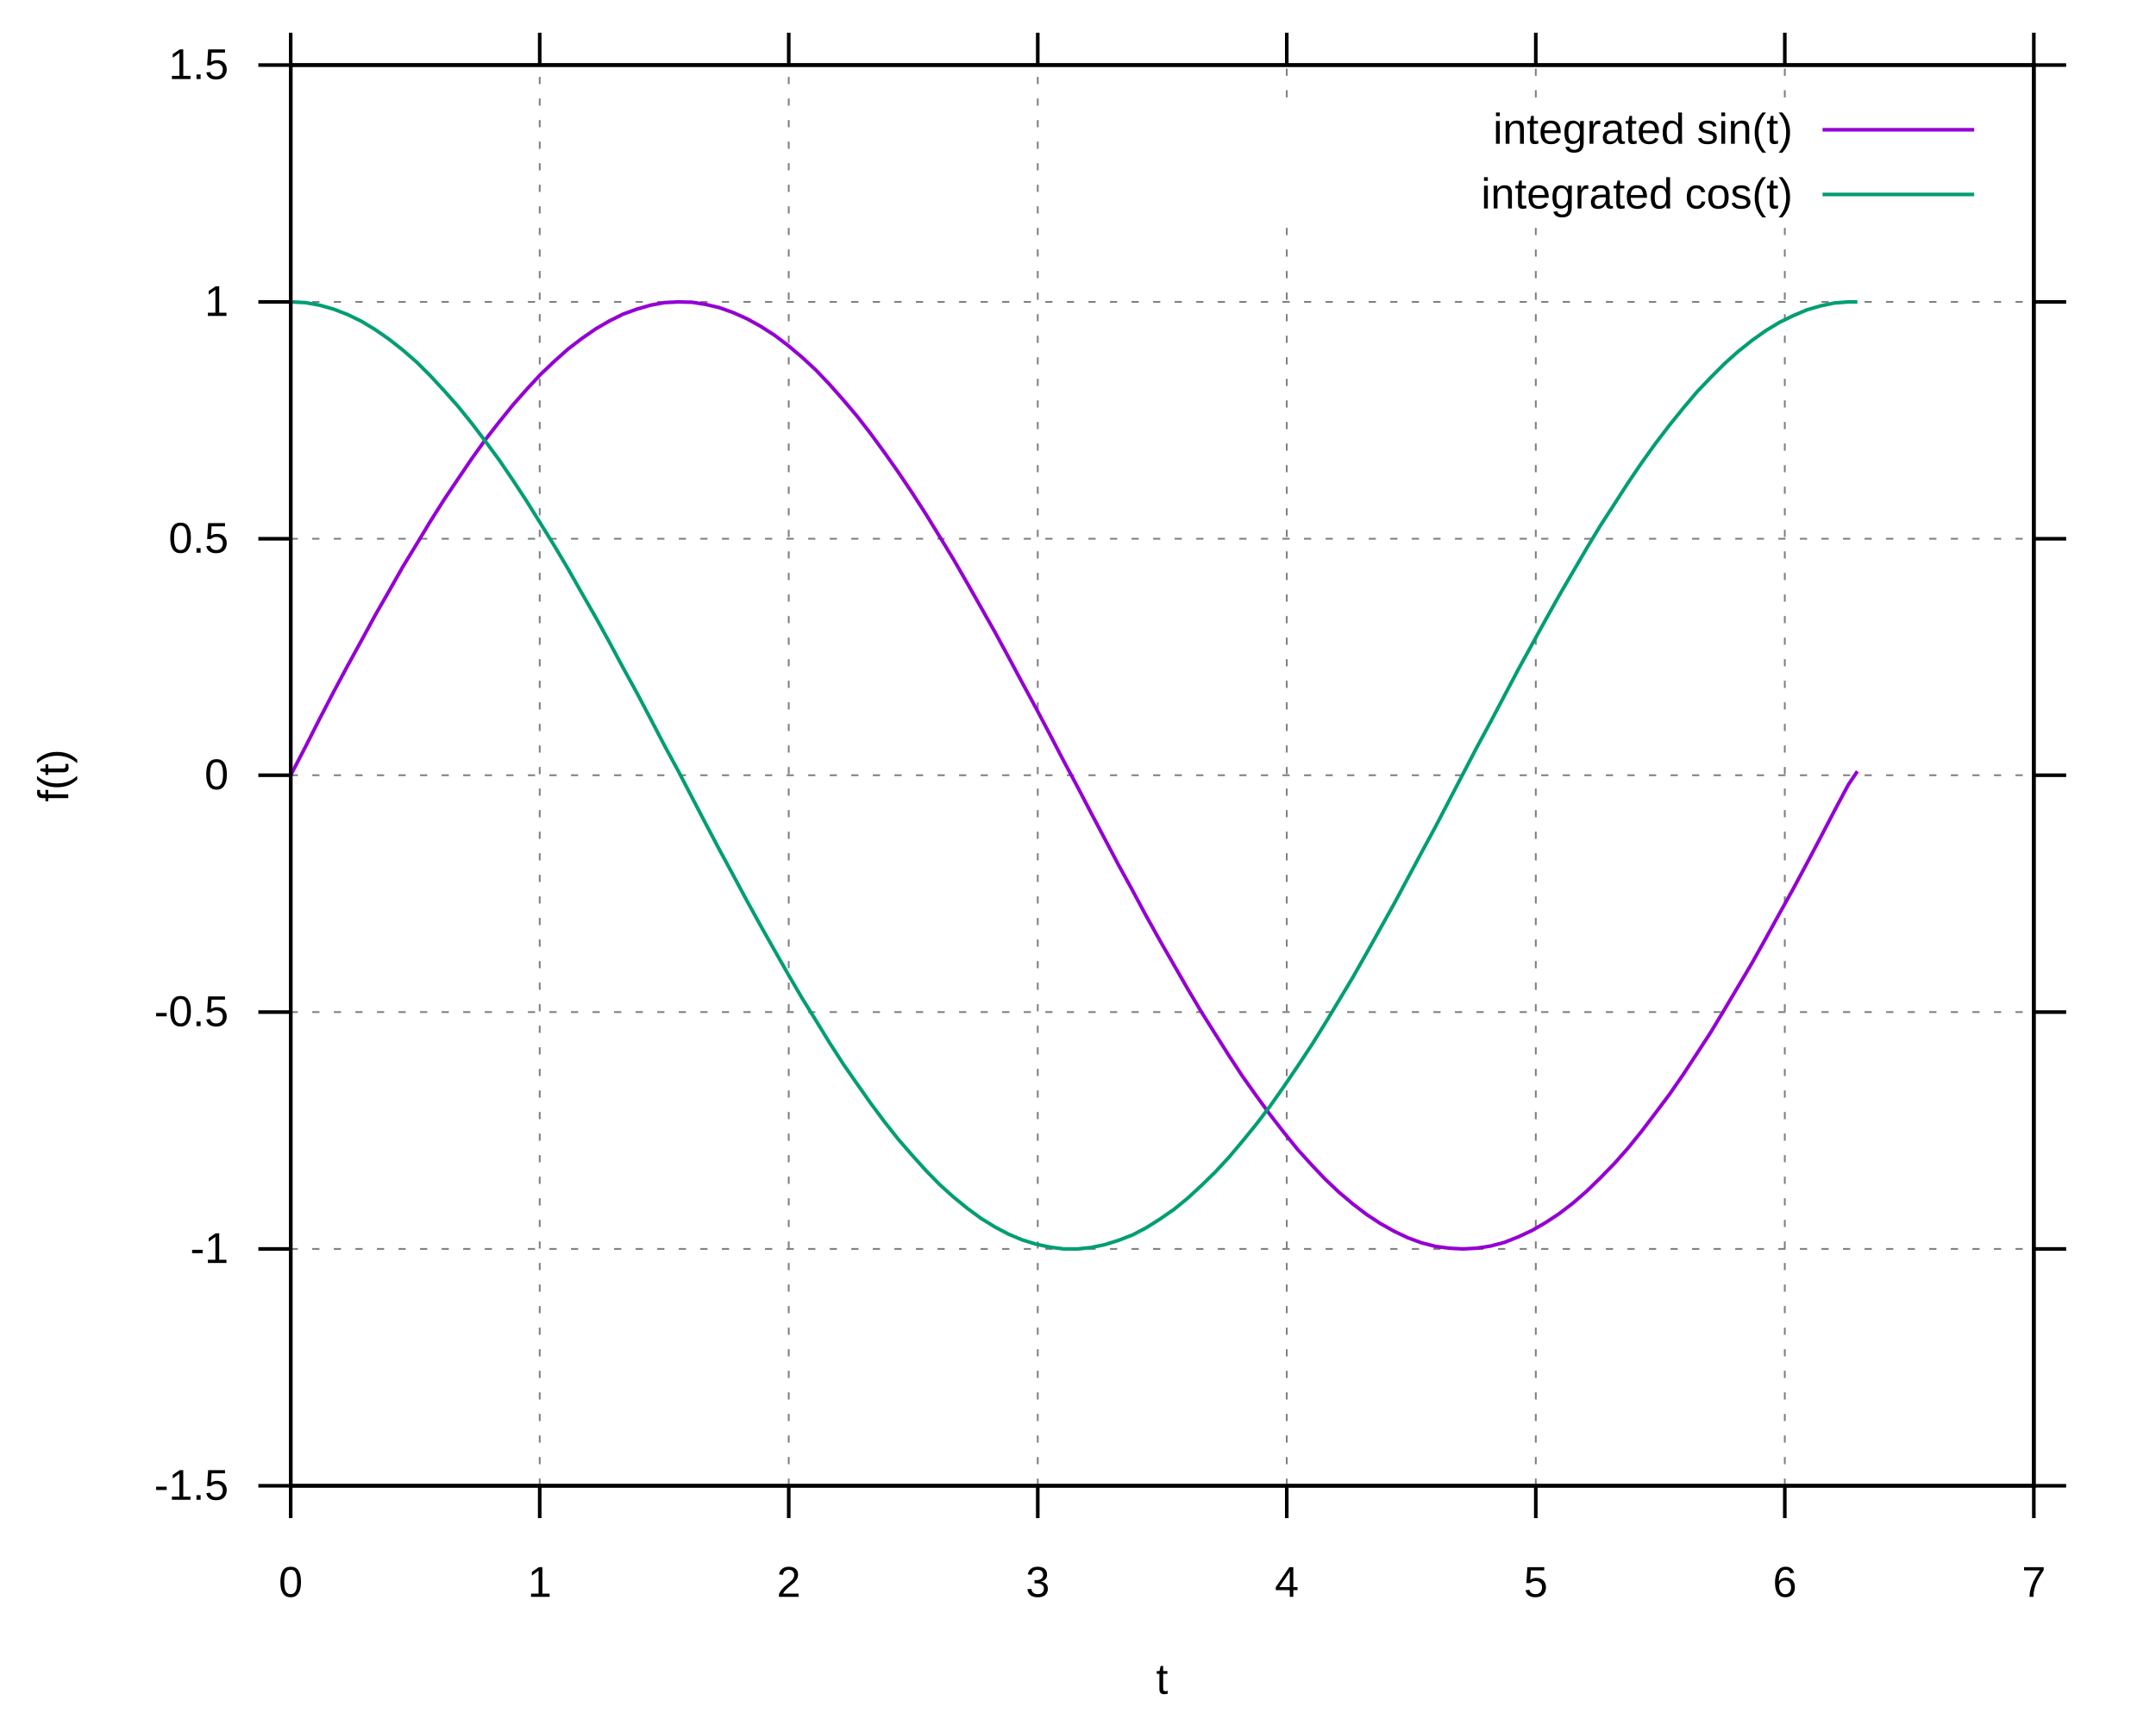
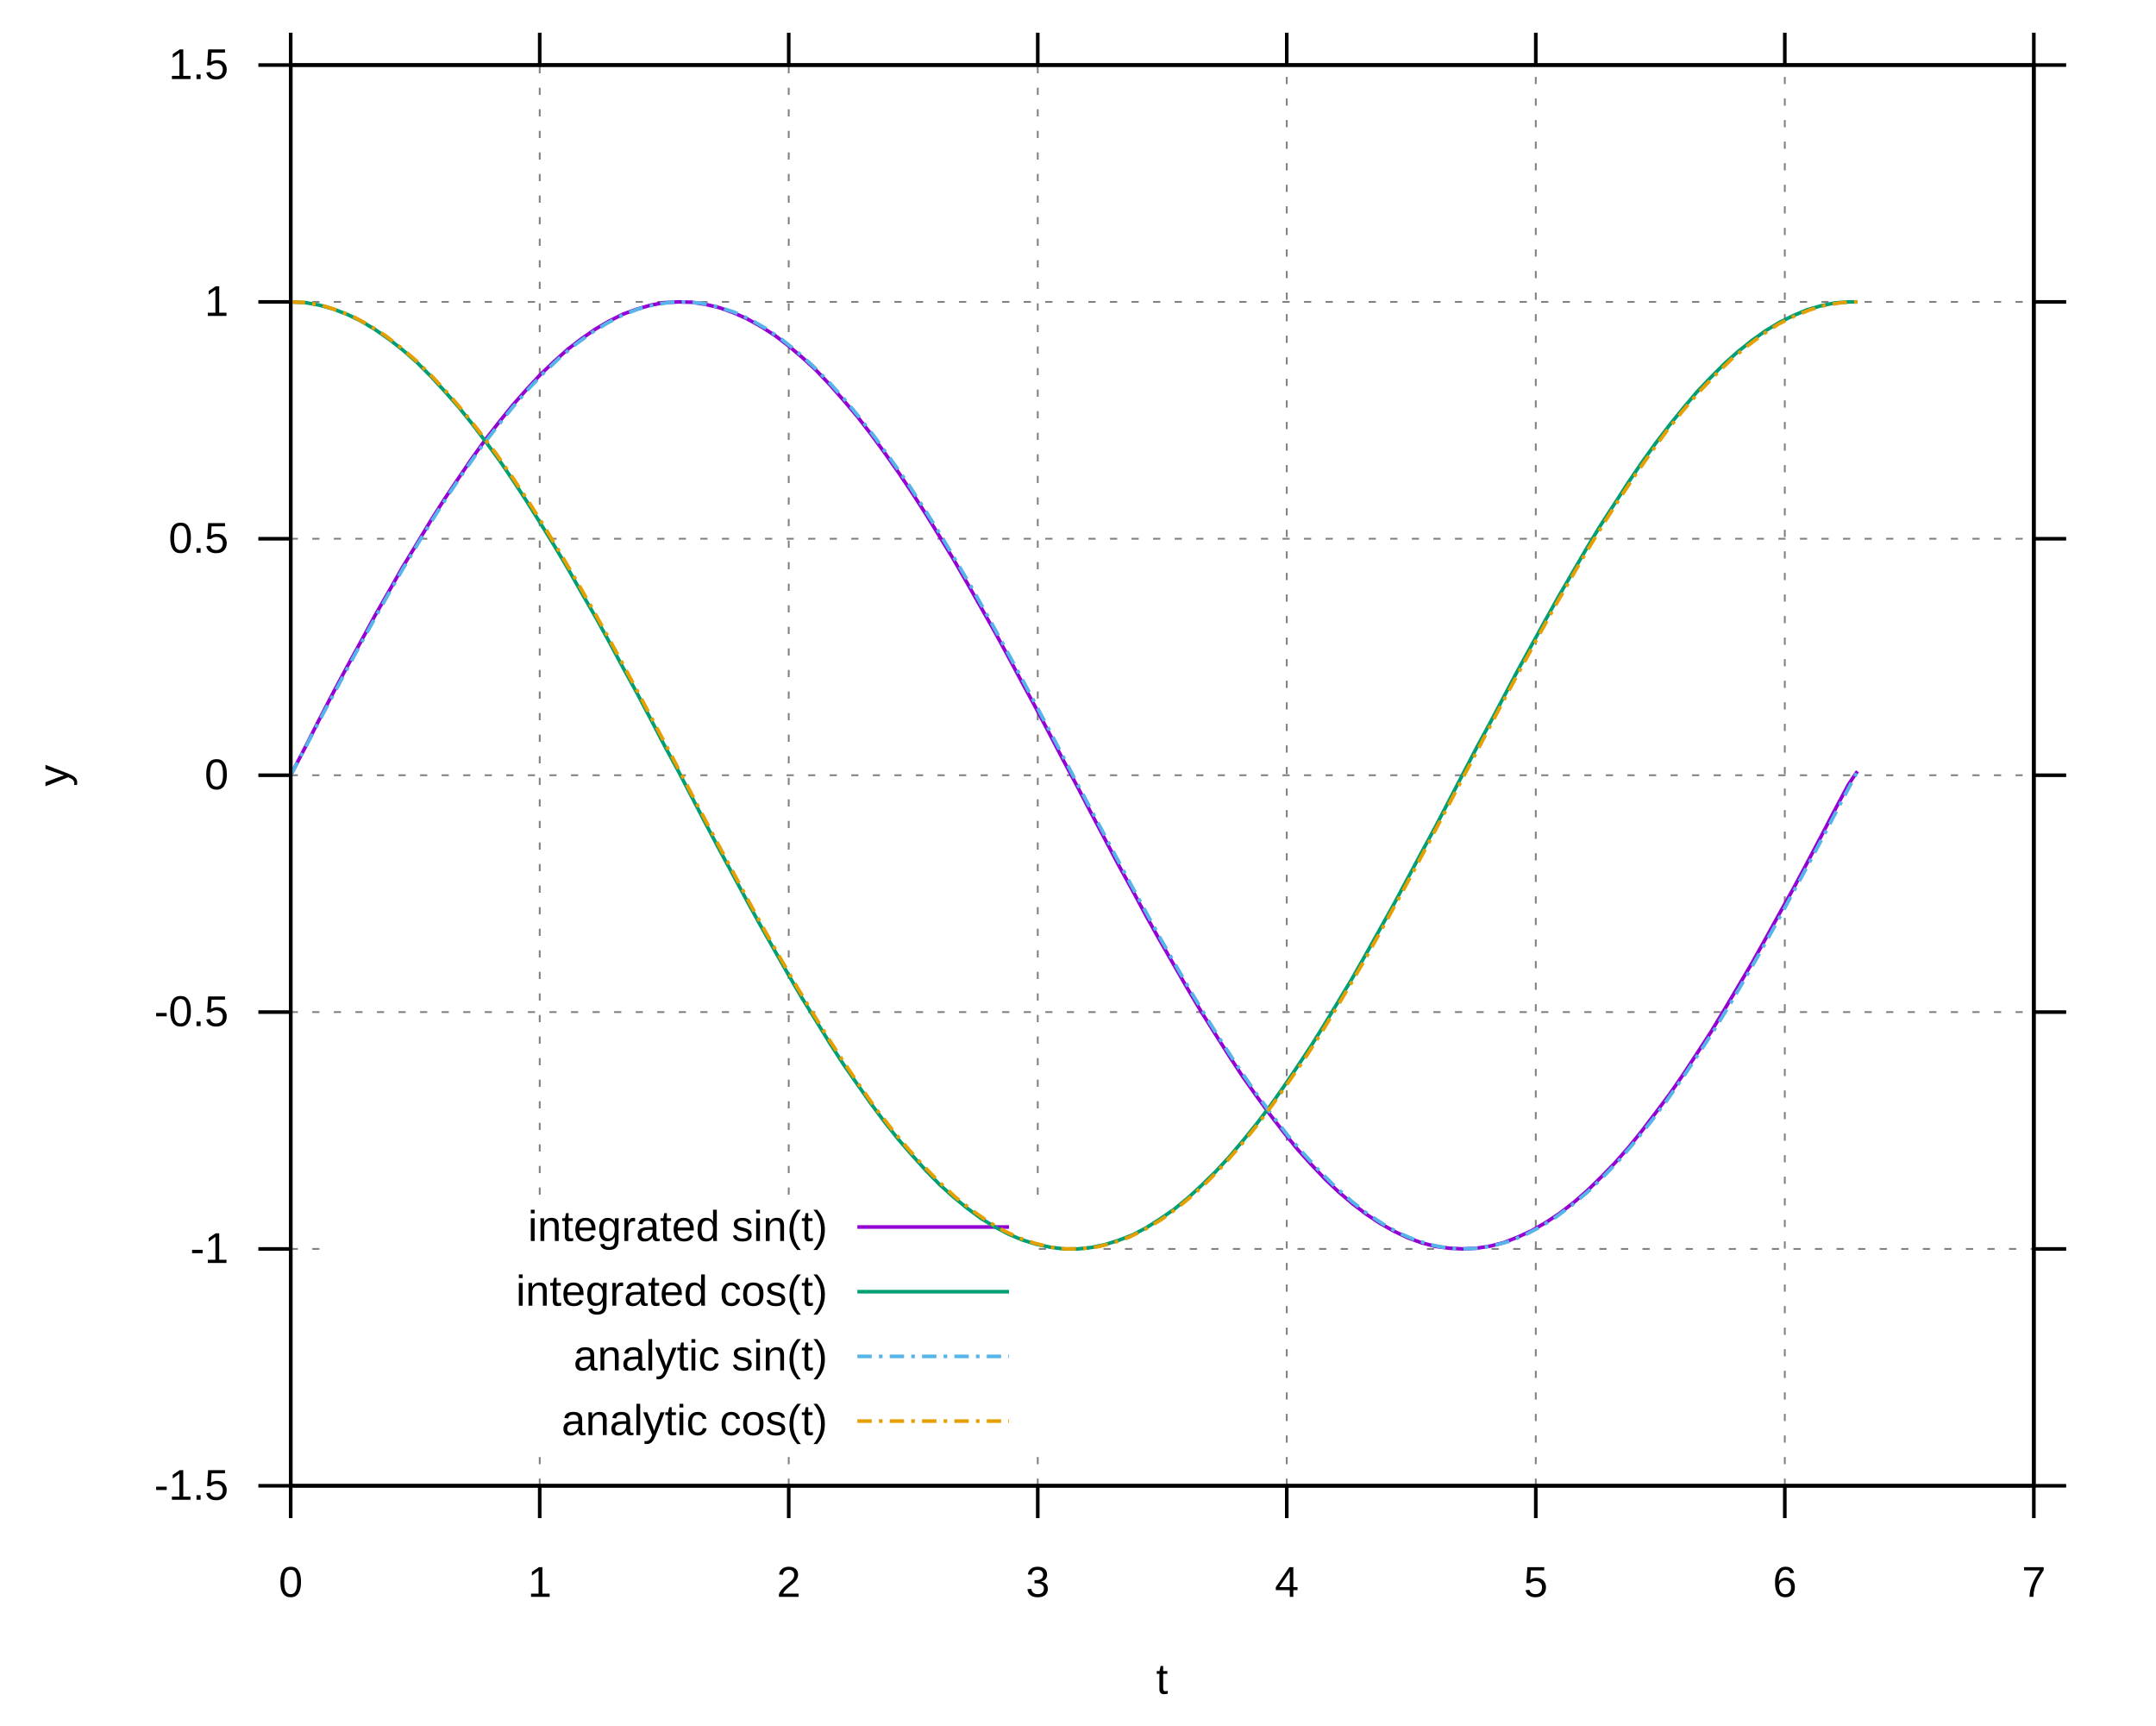
<svg xmlns="http://www.w3.org/2000/svg" xmlns:xlink="http://www.w3.org/1999/xlink" width="600" height="480" viewBox="0 0 600 480">
  <g id="gnuplot_canvas">
    <rect x="0" y="0" width="600" height="480" fill="none" />
    <defs>
      <circle id="gpDot" r="0.5" stroke-width="0.5" stroke="currentColor" />
      <path id="gpPt0" stroke-width="0.222" stroke="currentColor" d="M-1,0 h2 M0,-1 v2" />
      <path id="gpPt1" stroke-width="0.222" stroke="currentColor" d="M-1,-1 L1,1 M1,-1 L-1,1" />
      <path id="gpPt2" stroke-width="0.222" stroke="currentColor" d="M-1,0 L1,0 M0,-1 L0,1 M-1,-1 L1,1 M-1,1 L1,-1" />
      <rect id="gpPt3" stroke-width="0.222" stroke="currentColor" x="-1" y="-1" width="2" height="2" />
      <rect id="gpPt4" stroke-width="0.222" stroke="currentColor" fill="currentColor" x="-1" y="-1" width="2" height="2" />
      <circle id="gpPt5" stroke-width="0.222" stroke="currentColor" cx="0" cy="0" r="1" />
      <use xlink:href="#gpPt5" id="gpPt6" fill="currentColor" stroke="none" />
      <path id="gpPt7" stroke-width="0.222" stroke="currentColor" d="M0,-1.33 L-1.33,0.67 L1.33,0.67 z" />
      <use xlink:href="#gpPt7" id="gpPt8" fill="currentColor" stroke="none" />
      <use xlink:href="#gpPt7" id="gpPt9" stroke="currentColor" transform="rotate(180)" />
      <use xlink:href="#gpPt9" id="gpPt10" fill="currentColor" stroke="none" />
      <use xlink:href="#gpPt3" id="gpPt11" stroke="currentColor" transform="rotate(45)" />
      <use xlink:href="#gpPt11" id="gpPt12" fill="currentColor" stroke="none" />
      <path id="gpPt13" stroke-width="0.222" stroke="currentColor" d="M0,1.330 L1.265,0.411 L0.782,-1.067 L-0.782,-1.076 L-1.265,0.411 z" />
      <use xlink:href="#gpPt13" id="gpPt14" fill="currentColor" stroke="none" />
      <filter id="textbox" filterUnits="objectBoundingBox" x="0" y="0" height="1" width="1">
        <feFlood flood-color="white" flood-opacity="1" result="bgnd" />
        <feComposite in="SourceGraphic" in2="bgnd" operator="atop" />
      </filter>
      <filter id="greybox" filterUnits="objectBoundingBox" x="0" y="0" height="1" width="1">
        <feFlood flood-color="lightgrey" flood-opacity="1" result="grey" />
        <feComposite in="SourceGraphic" in2="grey" operator="atop" />
      </filter>
    </defs>
    <g fill="none" color="white" stroke="currentColor" stroke-width="1.00" stroke-linecap="butt" stroke-linejoin="miter">
</g>
    <g fill="none" color="black" stroke="currentColor" stroke-width="1.00" stroke-linecap="butt" stroke-linejoin="miter">
</g>
    <g fill="none" color="black" stroke="black" stroke-width="0.50" stroke-linecap="butt" stroke-linejoin="miter">
</g>
    <g fill="none" color="gray" stroke="currentColor" stroke-width="0.50" stroke-linecap="butt" stroke-linejoin="miter">
      <path stroke="gray" stroke-dasharray="2,4" class="gridline" d="M80.9,413.4 L566.0,413.4  " />
    </g>
    <g fill="none" color="gray" stroke="gray" stroke-width="1.00" stroke-linecap="butt" stroke-linejoin="miter">
</g>
    <g fill="none" color="black" stroke="currentColor" stroke-width="1.00" stroke-linecap="butt" stroke-linejoin="miter">
      <path stroke="black" d="M80.9,413.4 L71.9,413.4 M566.0,413.4 L575.0,413.4  " />
      <g transform="translate(63.6,417.3)" stroke="none" fill="black" font-family="Arial" font-size="12.00" text-anchor="end">
        <text>
          <tspan font-family="Arial">-1.5</tspan>
        </text>
      </g>
    </g>
    <g fill="none" color="black" stroke="currentColor" stroke-width="1.00" stroke-linecap="butt" stroke-linejoin="miter">
</g>
    <g fill="none" color="black" stroke="black" stroke-width="0.50" stroke-linecap="butt" stroke-linejoin="miter">
</g>
    <g fill="none" color="gray" stroke="currentColor" stroke-width="0.50" stroke-linecap="butt" stroke-linejoin="miter">
-       <path stroke="gray" stroke-dasharray="2,4" class="gridline" d="M80.9,347.5 L566.0,347.5  " />
+       <path stroke="gray" stroke-dasharray="2,4" class="gridline" d="M80.9,347.5 L89.2,347.5 M289.1,347.5 L566.0,347.5  " />
    </g>
    <g fill="none" color="gray" stroke="gray" stroke-width="1.00" stroke-linecap="butt" stroke-linejoin="miter">
</g>
    <g fill="none" color="black" stroke="currentColor" stroke-width="1.00" stroke-linecap="butt" stroke-linejoin="miter">
      <path stroke="black" d="M80.9,347.5 L71.9,347.5 M566.0,347.5 L575.0,347.5  " />
      <g transform="translate(63.6,351.4)" stroke="none" fill="black" font-family="Arial" font-size="12.00" text-anchor="end">
        <text>
          <tspan font-family="Arial">-1</tspan>
        </text>
      </g>
    </g>
    <g fill="none" color="black" stroke="currentColor" stroke-width="1.00" stroke-linecap="butt" stroke-linejoin="miter">
</g>
    <g fill="none" color="black" stroke="black" stroke-width="0.50" stroke-linecap="butt" stroke-linejoin="miter">
</g>
    <g fill="none" color="gray" stroke="currentColor" stroke-width="0.50" stroke-linecap="butt" stroke-linejoin="miter">
      <path stroke="gray" stroke-dasharray="2,4" class="gridline" d="M80.9,281.6 L566.0,281.6  " />
    </g>
    <g fill="none" color="gray" stroke="gray" stroke-width="1.00" stroke-linecap="butt" stroke-linejoin="miter">
</g>
    <g fill="none" color="black" stroke="currentColor" stroke-width="1.00" stroke-linecap="butt" stroke-linejoin="miter">
      <path stroke="black" d="M80.9,281.6 L71.9,281.6 M566.0,281.6 L575.0,281.6  " />
      <g transform="translate(63.6,285.5)" stroke="none" fill="black" font-family="Arial" font-size="12.00" text-anchor="end">
        <text>
          <tspan font-family="Arial">-0.5</tspan>
        </text>
      </g>
    </g>
    <g fill="none" color="black" stroke="currentColor" stroke-width="1.00" stroke-linecap="butt" stroke-linejoin="miter">
</g>
    <g fill="none" color="black" stroke="black" stroke-width="0.50" stroke-linecap="butt" stroke-linejoin="miter">
</g>
    <g fill="none" color="gray" stroke="currentColor" stroke-width="0.50" stroke-linecap="butt" stroke-linejoin="miter">
      <path stroke="gray" stroke-dasharray="2,4" class="gridline" d="M80.9,215.7 L566.0,215.7  " />
    </g>
    <g fill="none" color="gray" stroke="gray" stroke-width="1.00" stroke-linecap="butt" stroke-linejoin="miter">
</g>
    <g fill="none" color="black" stroke="currentColor" stroke-width="1.00" stroke-linecap="butt" stroke-linejoin="miter">
      <path stroke="black" d="M80.9,215.7 L71.9,215.7 M566.0,215.7 L575.0,215.7  " />
      <g transform="translate(63.6,219.6)" stroke="none" fill="black" font-family="Arial" font-size="12.00" text-anchor="end">
        <text>
          <tspan font-family="Arial"> 0</tspan>
        </text>
      </g>
    </g>
    <g fill="none" color="black" stroke="currentColor" stroke-width="1.00" stroke-linecap="butt" stroke-linejoin="miter">
</g>
    <g fill="none" color="black" stroke="black" stroke-width="0.50" stroke-linecap="butt" stroke-linejoin="miter">
</g>
    <g fill="none" color="gray" stroke="currentColor" stroke-width="0.50" stroke-linecap="butt" stroke-linejoin="miter">
      <path stroke="gray" stroke-dasharray="2,4" class="gridline" d="M80.9,149.9 L566.0,149.9  " />
    </g>
    <g fill="none" color="gray" stroke="gray" stroke-width="1.00" stroke-linecap="butt" stroke-linejoin="miter">
</g>
    <g fill="none" color="black" stroke="currentColor" stroke-width="1.00" stroke-linecap="butt" stroke-linejoin="miter">
      <path stroke="black" d="M80.9,149.9 L71.9,149.9 M566.0,149.9 L575.0,149.9  " />
      <g transform="translate(63.6,153.8)" stroke="none" fill="black" font-family="Arial" font-size="12.00" text-anchor="end">
        <text>
          <tspan font-family="Arial"> 0.5</tspan>
        </text>
      </g>
    </g>
    <g fill="none" color="black" stroke="currentColor" stroke-width="1.00" stroke-linecap="butt" stroke-linejoin="miter">
</g>
    <g fill="none" color="black" stroke="black" stroke-width="0.50" stroke-linecap="butt" stroke-linejoin="miter">
</g>
    <g fill="none" color="gray" stroke="currentColor" stroke-width="0.50" stroke-linecap="butt" stroke-linejoin="miter">
      <path stroke="gray" stroke-dasharray="2,4" class="gridline" d="M80.9,84.0 L566.0,84.0  " />
    </g>
    <g fill="none" color="gray" stroke="gray" stroke-width="1.00" stroke-linecap="butt" stroke-linejoin="miter">
</g>
    <g fill="none" color="black" stroke="currentColor" stroke-width="1.00" stroke-linecap="butt" stroke-linejoin="miter">
      <path stroke="black" d="M80.9,84.0 L71.9,84.0 M566.0,84.0 L575.0,84.0  " />
      <g transform="translate(63.6,87.9)" stroke="none" fill="black" font-family="Arial" font-size="12.00" text-anchor="end">
        <text>
          <tspan font-family="Arial"> 1</tspan>
        </text>
      </g>
    </g>
    <g fill="none" color="black" stroke="currentColor" stroke-width="1.00" stroke-linecap="butt" stroke-linejoin="miter">
</g>
    <g fill="none" color="black" stroke="black" stroke-width="0.50" stroke-linecap="butt" stroke-linejoin="miter">
</g>
    <g fill="none" color="gray" stroke="currentColor" stroke-width="0.50" stroke-linecap="butt" stroke-linejoin="miter">
      <path stroke="gray" stroke-dasharray="2,4" class="gridline" d="M80.9,18.1 L566.0,18.1  " />
    </g>
    <g fill="none" color="gray" stroke="gray" stroke-width="1.00" stroke-linecap="butt" stroke-linejoin="miter">
</g>
    <g fill="none" color="black" stroke="currentColor" stroke-width="1.00" stroke-linecap="butt" stroke-linejoin="miter">
      <path stroke="black" d="M80.9,18.1 L71.9,18.1 M566.0,18.1 L575.0,18.1  " />
      <g transform="translate(63.6,22.0)" stroke="none" fill="black" font-family="Arial" font-size="12.00" text-anchor="end">
        <text>
          <tspan font-family="Arial"> 1.5</tspan>
        </text>
      </g>
    </g>
    <g fill="none" color="black" stroke="currentColor" stroke-width="1.00" stroke-linecap="butt" stroke-linejoin="miter">
</g>
    <g fill="none" color="black" stroke="black" stroke-width="0.50" stroke-linecap="butt" stroke-linejoin="miter">
</g>
    <g fill="none" color="gray" stroke="currentColor" stroke-width="0.50" stroke-linecap="butt" stroke-linejoin="miter">
      <path stroke="gray" stroke-dasharray="2,4" class="gridline" d="M80.9,413.4 L80.9,18.1  " />
    </g>
    <g fill="none" color="gray" stroke="gray" stroke-width="1.00" stroke-linecap="butt" stroke-linejoin="miter">
</g>
    <g fill="none" color="black" stroke="currentColor" stroke-width="1.00" stroke-linecap="butt" stroke-linejoin="miter">
      <path stroke="black" d="M80.9,413.4 L80.9,422.4 M80.9,18.1 L80.9,9.1  " />
      <g transform="translate(80.9,444.3)" stroke="none" fill="black" font-family="Arial" font-size="12.00" text-anchor="middle">
        <text>
          <tspan font-family="Arial"> 0</tspan>
        </text>
      </g>
    </g>
    <g fill="none" color="black" stroke="currentColor" stroke-width="1.00" stroke-linecap="butt" stroke-linejoin="miter">
</g>
    <g fill="none" color="black" stroke="black" stroke-width="0.50" stroke-linecap="butt" stroke-linejoin="miter">
</g>
    <g fill="none" color="gray" stroke="currentColor" stroke-width="0.50" stroke-linecap="butt" stroke-linejoin="miter">
-       <path stroke="gray" stroke-dasharray="2,4" class="gridline" d="M150.2,413.4 L150.2,18.1  " />
+       <path stroke="gray" stroke-dasharray="2,4" class="gridline" d="M150.2,413.4 L150.2,404.4 M150.2,332.4 L150.2,18.1  " />
    </g>
    <g fill="none" color="gray" stroke="gray" stroke-width="1.00" stroke-linecap="butt" stroke-linejoin="miter">
</g>
    <g fill="none" color="black" stroke="currentColor" stroke-width="1.00" stroke-linecap="butt" stroke-linejoin="miter">
      <path stroke="black" d="M150.2,413.4 L150.2,422.4 M150.2,18.1 L150.2,9.1  " />
      <g transform="translate(150.2,444.3)" stroke="none" fill="black" font-family="Arial" font-size="12.00" text-anchor="middle">
        <text>
          <tspan font-family="Arial"> 1</tspan>
        </text>
      </g>
    </g>
    <g fill="none" color="black" stroke="currentColor" stroke-width="1.00" stroke-linecap="butt" stroke-linejoin="miter">
</g>
    <g fill="none" color="black" stroke="black" stroke-width="0.50" stroke-linecap="butt" stroke-linejoin="miter">
</g>
    <g fill="none" color="gray" stroke="currentColor" stroke-width="0.50" stroke-linecap="butt" stroke-linejoin="miter">
-       <path stroke="gray" stroke-dasharray="2,4" class="gridline" d="M219.5,413.4 L219.5,18.1  " />
+       <path stroke="gray" stroke-dasharray="2,4" class="gridline" d="M219.5,413.4 L219.5,404.4 M219.5,332.4 L219.5,18.1  " />
    </g>
    <g fill="none" color="gray" stroke="gray" stroke-width="1.00" stroke-linecap="butt" stroke-linejoin="miter">
</g>
    <g fill="none" color="black" stroke="currentColor" stroke-width="1.00" stroke-linecap="butt" stroke-linejoin="miter">
      <path stroke="black" d="M219.5,413.4 L219.5,422.4 M219.5,18.1 L219.5,9.1  " />
      <g transform="translate(219.5,444.3)" stroke="none" fill="black" font-family="Arial" font-size="12.00" text-anchor="middle">
        <text>
          <tspan font-family="Arial"> 2</tspan>
        </text>
      </g>
    </g>
    <g fill="none" color="black" stroke="currentColor" stroke-width="1.00" stroke-linecap="butt" stroke-linejoin="miter">
</g>
    <g fill="none" color="black" stroke="black" stroke-width="0.50" stroke-linecap="butt" stroke-linejoin="miter">
</g>
    <g fill="none" color="gray" stroke="currentColor" stroke-width="0.50" stroke-linecap="butt" stroke-linejoin="miter">
-       <path stroke="gray" stroke-dasharray="2,4" class="gridline" d="M288.8,413.4 L288.8,18.1  " />
+       <path stroke="gray" stroke-dasharray="2,4" class="gridline" d="M288.8,413.4 L288.8,404.4 M288.8,332.4 L288.8,18.1  " />
    </g>
    <g fill="none" color="gray" stroke="gray" stroke-width="1.00" stroke-linecap="butt" stroke-linejoin="miter">
</g>
    <g fill="none" color="black" stroke="currentColor" stroke-width="1.00" stroke-linecap="butt" stroke-linejoin="miter">
      <path stroke="black" d="M288.8,413.4 L288.8,422.4 M288.8,18.1 L288.8,9.1  " />
      <g transform="translate(288.8,444.3)" stroke="none" fill="black" font-family="Arial" font-size="12.00" text-anchor="middle">
        <text>
          <tspan font-family="Arial"> 3</tspan>
        </text>
      </g>
    </g>
    <g fill="none" color="black" stroke="currentColor" stroke-width="1.00" stroke-linecap="butt" stroke-linejoin="miter">
</g>
    <g fill="none" color="black" stroke="black" stroke-width="0.50" stroke-linecap="butt" stroke-linejoin="miter">
</g>
    <g fill="none" color="gray" stroke="currentColor" stroke-width="0.50" stroke-linecap="butt" stroke-linejoin="miter">
-       <path stroke="gray" stroke-dasharray="2,4" class="gridline" d="M358.1,413.4 L358.1,63.1 M358.1,27.1 L358.1,18.1  " />
+       <path stroke="gray" stroke-dasharray="2,4" class="gridline" d="M358.1,413.4 L358.1,18.1  " />
    </g>
    <g fill="none" color="gray" stroke="gray" stroke-width="1.00" stroke-linecap="butt" stroke-linejoin="miter">
</g>
    <g fill="none" color="black" stroke="currentColor" stroke-width="1.00" stroke-linecap="butt" stroke-linejoin="miter">
      <path stroke="black" d="M358.1,413.4 L358.1,422.4 M358.1,18.1 L358.1,9.1  " />
      <g transform="translate(358.1,444.3)" stroke="none" fill="black" font-family="Arial" font-size="12.00" text-anchor="middle">
        <text>
          <tspan font-family="Arial"> 4</tspan>
        </text>
      </g>
    </g>
    <g fill="none" color="black" stroke="currentColor" stroke-width="1.00" stroke-linecap="butt" stroke-linejoin="miter">
</g>
    <g fill="none" color="black" stroke="black" stroke-width="0.50" stroke-linecap="butt" stroke-linejoin="miter">
</g>
    <g fill="none" color="gray" stroke="currentColor" stroke-width="0.50" stroke-linecap="butt" stroke-linejoin="miter">
-       <path stroke="gray" stroke-dasharray="2,4" class="gridline" d="M427.4,413.4 L427.4,63.1 M427.4,27.1 L427.4,18.1  " />
+       <path stroke="gray" stroke-dasharray="2,4" class="gridline" d="M427.4,413.4 L427.4,18.1  " />
    </g>
    <g fill="none" color="gray" stroke="gray" stroke-width="1.00" stroke-linecap="butt" stroke-linejoin="miter">
</g>
    <g fill="none" color="black" stroke="currentColor" stroke-width="1.00" stroke-linecap="butt" stroke-linejoin="miter">
      <path stroke="black" d="M427.4,413.4 L427.4,422.4 M427.4,18.1 L427.4,9.1  " />
      <g transform="translate(427.4,444.3)" stroke="none" fill="black" font-family="Arial" font-size="12.00" text-anchor="middle">
        <text>
          <tspan font-family="Arial"> 5</tspan>
        </text>
      </g>
    </g>
    <g fill="none" color="black" stroke="currentColor" stroke-width="1.00" stroke-linecap="butt" stroke-linejoin="miter">
</g>
    <g fill="none" color="black" stroke="black" stroke-width="0.50" stroke-linecap="butt" stroke-linejoin="miter">
</g>
    <g fill="none" color="gray" stroke="currentColor" stroke-width="0.50" stroke-linecap="butt" stroke-linejoin="miter">
-       <path stroke="gray" stroke-dasharray="2,4" class="gridline" d="M496.7,413.4 L496.7,63.1 M496.7,27.1 L496.7,18.1  " />
+       <path stroke="gray" stroke-dasharray="2,4" class="gridline" d="M496.7,413.4 L496.7,18.1  " />
    </g>
    <g fill="none" color="gray" stroke="gray" stroke-width="1.00" stroke-linecap="butt" stroke-linejoin="miter">
</g>
    <g fill="none" color="black" stroke="currentColor" stroke-width="1.00" stroke-linecap="butt" stroke-linejoin="miter">
      <path stroke="black" d="M496.7,413.4 L496.7,422.4 M496.7,18.1 L496.7,9.1  " />
      <g transform="translate(496.7,444.3)" stroke="none" fill="black" font-family="Arial" font-size="12.00" text-anchor="middle">
        <text>
          <tspan font-family="Arial"> 6</tspan>
        </text>
      </g>
    </g>
    <g fill="none" color="black" stroke="currentColor" stroke-width="1.00" stroke-linecap="butt" stroke-linejoin="miter">
</g>
    <g fill="none" color="black" stroke="black" stroke-width="0.50" stroke-linecap="butt" stroke-linejoin="miter">
</g>
    <g fill="none" color="gray" stroke="currentColor" stroke-width="0.50" stroke-linecap="butt" stroke-linejoin="miter">
      <path stroke="gray" stroke-dasharray="2,4" class="gridline" d="M566.0,413.4 L566.0,18.1  " />
    </g>
    <g fill="none" color="gray" stroke="gray" stroke-width="1.00" stroke-linecap="butt" stroke-linejoin="miter">
</g>
    <g fill="none" color="black" stroke="currentColor" stroke-width="1.00" stroke-linecap="butt" stroke-linejoin="miter">
      <path stroke="black" d="M566.0,413.4 L566.0,422.4 M566.0,18.1 L566.0,9.1  " />
      <g transform="translate(566.0,444.3)" stroke="none" fill="black" font-family="Arial" font-size="12.00" text-anchor="middle">
        <text>
          <tspan font-family="Arial"> 7</tspan>
        </text>
      </g>
    </g>
    <g fill="none" color="black" stroke="currentColor" stroke-width="1.00" stroke-linecap="butt" stroke-linejoin="miter">
</g>
    <g fill="none" color="black" stroke="currentColor" stroke-width="1.00" stroke-linecap="butt" stroke-linejoin="miter">
      <path stroke="black" d="M80.9,18.1 L80.9,413.4 L566.0,413.4 L566.0,18.1 L80.9,18.1 Z  " />
    </g>
    <g fill="none" color="black" stroke="currentColor" stroke-width="1.00" stroke-linecap="butt" stroke-linejoin="miter">
      <g transform="translate(19.0,215.8) rotate(270)" stroke="none" fill="black" font-family="Arial" font-size="12.00" text-anchor="middle">
        <text>
-           <tspan font-family="Arial">f(t)</tspan>
+           <tspan font-family="Arial">y</tspan>
        </text>
      </g>
    </g>
    <g fill="none" color="black" stroke="currentColor" stroke-width="1.00" stroke-linecap="butt" stroke-linejoin="miter">
      <g transform="translate(323.4,471.3)" stroke="none" fill="black" font-family="Arial" font-size="12.00" text-anchor="middle">
        <text>
          <tspan font-family="Arial">t</tspan>
        </text>
      </g>
    </g>
    <g fill="none" color="black" stroke="currentColor" stroke-width="1.00" stroke-linecap="butt" stroke-linejoin="miter">
</g>
    <g id="gnuplot_plot_1">
      <g fill="none" color="black" stroke="currentColor" stroke-width="1.00" stroke-linecap="butt" stroke-linejoin="miter">
-         <g transform="translate(498.9,40.0)" stroke="none" fill="black" font-family="Arial" font-size="12.00" text-anchor="end">
+         <g transform="translate(230.3,345.3)" stroke="none" fill="black" font-family="Arial" font-size="12.00" text-anchor="end">
          <text>
            <tspan font-family="Arial">integrated sin(t)</tspan>
          </text>
        </g>
      </g>
      <g fill="none" color="black" stroke="currentColor" stroke-width="1.00" stroke-linecap="butt" stroke-linejoin="miter">
-         <path stroke="rgb(148,   0, 211)" d="M507.2,36.1 L549.4,36.1 M80.9,215.7 L85.0,207.8 L88.9,200.1 L92.8,192.6 L96.7,185.3 L100.6,178.2   L104.4,171.2 L108.3,164.4 L112.1,157.7 L116.0,151.3 L119.8,145.0 L123.6,139.0 L127.5,133.2 L131.3,127.6   L135.1,122.3 L139.0,117.3 L142.8,112.6 L146.6,108.3 L150.4,104.2 L154.3,100.5 L158.1,97.1 L161.9,94.2   L165.8,91.5 L169.6,89.3 L173.4,87.4 L177.3,86.0 L181.1,84.9 L184.9,84.2 L188.8,84.0 L192.6,84.1   L196.4,84.7 L200.2,85.6 L204.1,87.0 L207.9,88.7 L211.7,90.8 L215.6,93.3 L219.4,96.2 L223.2,99.4   L227.1,103.0 L230.9,107.0 L234.7,111.3 L238.6,115.9 L242.4,120.8 L246.2,126.0 L250.0,131.4 L253.9,137.2   L257.7,143.1 L261.5,149.3 L265.4,155.7 L269.2,162.3 L273.0,169.0 L276.9,175.9 L280.7,182.9 L284.5,190.0   L288.4,197.2 L292.2,204.4 L296.0,211.7 L299.9,219.0 L303.7,226.3 L307.5,233.5 L311.3,240.7 L315.2,247.8   L319.0,254.9 L322.8,261.7 L326.7,268.5 L330.5,275.1 L334.3,281.5 L338.2,287.7 L342.0,293.7 L345.8,299.5   L349.7,305.0 L353.5,310.2 L357.3,315.1 L361.1,319.8 L365.0,324.1 L368.8,328.1 L372.6,331.7 L376.5,335.0   L380.3,337.9 L384.1,340.4 L388.0,342.6 L391.8,344.4 L395.6,345.8 L399.5,346.8 L403.3,347.3 L407.1,347.5   L410.9,347.3 L414.8,346.7 L418.6,345.7 L422.4,344.2 L426.3,342.4 L430.1,340.2 L433.9,337.7 L437.8,334.7   L441.6,331.4 L445.4,327.7 L449.3,323.7 L453.1,319.4 L456.9,314.7 L460.7,309.7 L464.6,304.5 L468.4,299.0   L472.2,293.2 L476.1,287.2 L479.9,280.9 L483.7,274.5 L487.6,267.9 L491.4,261.1 L495.2,254.2 L499.1,247.2   L502.9,240.1 L506.7,232.9 L510.5,225.6 L514.4,218.3 L516.9,214.6  " />
+         <path stroke="rgb(148,   0, 211)" d="M238.6,341.4 L280.8,341.4 M80.9,215.7 L85.0,207.8 L88.9,200.1 L92.8,192.6 L96.7,185.3 L100.6,178.2   L104.4,171.2 L108.3,164.4 L112.1,157.7 L116.0,151.3 L119.8,145.0 L123.6,139.0 L127.5,133.2 L131.3,127.6   L135.1,122.3 L139.0,117.3 L142.8,112.6 L146.6,108.3 L150.4,104.2 L154.3,100.5 L158.1,97.1 L161.9,94.2   L165.8,91.5 L169.6,89.3 L173.4,87.4 L177.3,86.0 L181.1,84.9 L184.9,84.2 L188.8,84.0 L192.6,84.1   L196.4,84.7 L200.2,85.6 L204.1,87.0 L207.9,88.7 L211.7,90.8 L215.6,93.3 L219.4,96.2 L223.2,99.4   L227.1,103.0 L230.9,107.0 L234.7,111.3 L238.6,115.9 L242.4,120.8 L246.2,126.0 L250.0,131.4 L253.9,137.2   L257.7,143.1 L261.5,149.3 L265.4,155.7 L269.2,162.3 L273.0,169.0 L276.9,175.9 L280.7,182.9 L284.5,190.0   L288.4,197.2 L292.2,204.4 L296.0,211.7 L299.9,219.0 L303.7,226.3 L307.5,233.5 L311.3,240.7 L315.2,247.8   L319.0,254.9 L322.8,261.7 L326.7,268.5 L330.5,275.1 L334.3,281.5 L338.2,287.7 L342.0,293.7 L345.8,299.5   L349.7,305.0 L353.5,310.2 L357.3,315.1 L361.1,319.8 L365.0,324.1 L368.8,328.1 L372.6,331.7 L376.5,335.0   L380.3,337.9 L384.1,340.4 L388.0,342.6 L391.8,344.4 L395.6,345.8 L399.5,346.8 L403.3,347.3 L407.1,347.5   L410.9,347.3 L414.8,346.7 L418.6,345.7 L422.4,344.2 L426.3,342.4 L430.1,340.2 L433.9,337.7 L437.8,334.7   L441.6,331.4 L445.4,327.7 L449.3,323.7 L453.1,319.4 L456.9,314.7 L460.7,309.7 L464.6,304.5 L468.4,299.0   L472.2,293.2 L476.1,287.2 L479.9,280.9 L483.7,274.5 L487.6,267.9 L491.4,261.1 L495.2,254.2 L499.1,247.2   L502.9,240.1 L506.7,232.9 L510.5,225.6 L514.4,218.3 L516.9,214.6  " />
      </g>
    </g>
    <g id="gnuplot_plot_2">
      <g fill="none" color="black" stroke="currentColor" stroke-width="1.00" stroke-linecap="butt" stroke-linejoin="miter">
-         <g transform="translate(498.9,58.0)" stroke="none" fill="black" font-family="Arial" font-size="12.00" text-anchor="end">
+         <g transform="translate(230.3,363.3)" stroke="none" fill="black" font-family="Arial" font-size="12.00" text-anchor="end">
          <text>
            <tspan font-family="Arial">integrated cos(t)</tspan>
          </text>
        </g>
      </g>
      <g fill="none" color="black" stroke="currentColor" stroke-width="1.00" stroke-linecap="butt" stroke-linejoin="miter">
-         <path stroke="rgb(  0, 158, 115)" d="M507.2,54.1 L549.4,54.1 M80.9,84.0 L85.0,84.2 L88.9,84.9 L92.8,86.0 L96.7,87.5 L100.6,89.4   L104.4,91.7 L108.3,94.4 L112.1,97.4 L116.0,100.8 L119.8,104.6 L123.6,108.7 L127.5,113.1 L131.3,117.8   L135.1,122.8 L139.0,128.1 L142.8,133.7 L146.6,139.5 L150.4,145.6 L154.3,151.9 L158.1,158.3 L161.9,165.0   L165.8,171.8 L169.6,178.7 L173.4,185.8 L177.3,192.9 L181.1,200.1 L184.9,207.4 L188.8,214.6 L192.6,221.9   L196.4,229.2 L200.2,236.4 L204.1,243.6 L207.9,250.7 L211.7,257.6 L215.6,264.5 L219.4,271.2 L223.2,277.7   L227.1,284.0 L230.9,290.2 L234.7,296.1 L238.6,301.7 L242.4,307.1 L246.2,312.2 L250.0,317.0 L253.9,321.5   L257.7,325.7 L261.5,329.6 L265.4,333.1 L269.2,336.2 L273.0,339.0 L276.9,341.4 L280.7,343.4 L284.5,345.0   L288.4,346.2 L292.2,347.0 L296.0,347.5 L299.9,347.5 L303.7,347.1 L307.5,346.3 L311.3,345.1 L315.2,343.6   L319.0,341.6 L322.8,339.2 L326.7,336.5 L330.5,333.4 L334.3,329.9 L338.2,326.1 L342.0,322.0 L345.8,317.5   L349.7,312.7 L353.5,307.7 L357.3,302.3 L361.1,296.7 L365.0,290.8 L368.8,284.7 L372.6,278.4 L376.5,271.9   L380.3,265.2 L384.1,258.4 L388.0,251.4 L391.8,244.3 L395.6,237.2 L399.5,230.0 L403.3,222.7 L407.1,215.4   L410.9,208.1 L414.8,200.9 L418.6,193.7 L422.4,186.5 L426.3,179.4 L430.1,172.5 L433.9,165.7 L437.8,159.0   L441.6,152.5 L445.4,146.2 L449.3,140.2 L453.1,134.3 L456.9,128.7 L460.7,123.4 L464.6,118.3 L468.4,113.6   L472.2,109.1 L476.1,105.0 L479.9,101.2 L483.7,97.8 L487.6,94.7 L491.4,92.0 L495.2,89.7 L499.1,87.8   L502.9,86.2 L506.7,85.1 L510.5,84.3 L514.4,84.0 L516.9,84.0  " />
-       </g>
-     </g>
-     <g fill="none" color="white" stroke="rgb(  0, 158, 115)" stroke-width="2.00" stroke-linecap="butt" stroke-linejoin="miter">
+         <path stroke="rgb(  0, 158, 115)" d="M238.6,359.4 L280.8,359.4 M80.9,84.0 L85.0,84.2 L88.9,84.9 L92.8,86.0 L96.7,87.5 L100.6,89.4   L104.4,91.7 L108.3,94.4 L112.1,97.4 L116.0,100.8 L119.8,104.6 L123.6,108.7 L127.5,113.1 L131.3,117.8   L135.1,122.8 L139.0,128.1 L142.8,133.7 L146.6,139.5 L150.4,145.6 L154.3,151.9 L158.1,158.3 L161.9,165.0   L165.8,171.8 L169.6,178.7 L173.4,185.8 L177.3,192.9 L181.1,200.1 L184.9,207.4 L188.8,214.6 L192.6,221.9   L196.4,229.2 L200.2,236.4 L204.1,243.6 L207.9,250.7 L211.7,257.6 L215.6,264.5 L219.4,271.2 L223.2,277.7   L227.1,284.0 L230.9,290.2 L234.7,296.1 L238.6,301.7 L242.4,307.1 L246.2,312.2 L250.0,317.0 L253.9,321.5   L257.7,325.7 L261.5,329.6 L265.4,333.1 L269.2,336.2 L273.0,339.0 L276.9,341.4 L280.7,343.4 L284.5,345.0   L288.4,346.2 L292.2,347.0 L296.0,347.5 L299.9,347.5 L303.7,347.1 L307.5,346.3 L311.3,345.1 L315.2,343.6   L319.0,341.6 L322.8,339.2 L326.7,336.5 L330.5,333.4 L334.3,329.9 L338.2,326.1 L342.0,322.0 L345.8,317.5   L349.7,312.7 L353.5,307.7 L357.3,302.3 L361.1,296.7 L365.0,290.8 L368.8,284.7 L372.6,278.4 L376.5,271.9   L380.3,265.2 L384.1,258.4 L388.0,251.4 L391.8,244.3 L395.6,237.2 L399.5,230.0 L403.3,222.7 L407.1,215.4   L410.9,208.1 L414.8,200.9 L418.6,193.7 L422.4,186.5 L426.3,179.4 L430.1,172.5 L433.9,165.7 L437.8,159.0   L441.6,152.5 L445.4,146.2 L449.3,140.2 L453.1,134.3 L456.9,128.7 L460.7,123.4 L464.6,118.3 L468.4,113.6   L472.2,109.1 L476.1,105.0 L479.9,101.2 L483.7,97.8 L487.6,94.7 L491.4,92.0 L495.2,89.7 L499.1,87.8   L502.9,86.2 L506.7,85.1 L510.5,84.3 L514.4,84.0 L516.9,84.0  " />
+       </g>
+     </g>
+     <g id="gnuplot_plot_3">
+       <g fill="none" color="black" stroke="currentColor" stroke-width="1.00" stroke-linecap="butt" stroke-linejoin="miter">
+         <g transform="translate(230.3,381.3)" stroke="none" fill="black" font-family="Arial" font-size="12.00" text-anchor="end">
+           <text>
+             <tspan font-family="Arial">analytic sin(t)</tspan>
+           </text>
+         </g>
+       </g>
+       <g fill="none" color="black" stroke="currentColor" stroke-width="1.00" stroke-linecap="butt" stroke-linejoin="miter">
+         <path stroke="rgb( 86, 180, 233)" stroke-dasharray="4.0,2.0,1.0,2.0" d="M238.6,377.4 L280.8,377.4 M80.9,215.7 L85.3,207.4 L89.7,199.0 L94.1,190.8 L98.5,182.6 L102.9,174.6   L107.3,166.7 L111.7,159.0 L116.1,151.6 L120.5,144.4 L124.9,137.5 L129.3,131.0 L133.7,124.7 L138.2,118.9   L142.6,113.4 L147.0,108.3 L151.4,103.7 L155.8,99.5 L160.2,95.8 L164.6,92.6 L169.0,89.9 L173.4,87.6   L177.8,85.9 L182.2,84.8 L186.6,84.1 L191.0,84.0 L195.4,84.4 L199.8,85.4 L204.2,86.8 L208.6,88.8   L213.0,91.3 L217.4,94.3 L221.8,97.8 L226.2,101.8 L230.6,106.2 L235.0,111.1 L239.4,116.4 L243.8,122.1   L248.2,128.2 L252.7,134.6 L257.1,141.4 L261.5,148.4 L265.9,155.8 L270.3,163.3 L274.7,171.1 L279.1,179.1   L283.5,187.2 L287.9,195.4 L292.3,203.7 L296.7,212.1 L301.1,220.5 L305.5,228.8 L309.9,237.1 L314.3,245.3   L318.7,253.4 L323.1,261.4 L327.5,269.1 L331.9,276.7 L336.3,284.0 L340.7,291.0 L345.1,297.7 L349.5,304.1   L353.9,310.1 L358.3,315.8 L362.8,321.0 L367.2,325.8 L371.6,330.2 L376.0,334.1 L380.4,337.6 L384.8,340.5   L389.2,343.0 L393.6,344.9 L398.0,346.3 L402.4,347.2 L406.8,347.5 L411.2,347.3 L415.6,346.6 L420.0,345.4   L424.4,343.6 L428.8,341.3 L433.2,338.5 L437.6,335.2 L442.0,331.5 L446.4,327.2 L450.8,322.6 L455.2,317.4   L459.6,311.9 L464.0,306.0 L468.4,299.7 L472.8,293.1 L477.3,286.2 L481.7,279.0 L486.1,271.5 L490.5,263.8   L494.9,255.9 L499.3,247.8 L503.7,239.7 L508.1,231.4 L512.5,223.0 L516.9,214.7  " />
+       </g>
+     </g>
+     <g id="gnuplot_plot_4">
+       <g fill="none" color="black" stroke="currentColor" stroke-width="1.00" stroke-linecap="butt" stroke-linejoin="miter">
+         <g transform="translate(230.3,399.3)" stroke="none" fill="black" font-family="Arial" font-size="12.00" text-anchor="end">
+           <text>
+             <tspan font-family="Arial">analytic cos(t)</tspan>
+           </text>
+         </g>
+       </g>
+       <g fill="none" color="black" stroke="currentColor" stroke-width="1.00" stroke-linecap="butt" stroke-linejoin="miter">
+         <path stroke="rgb(230, 159,   0)" stroke-dasharray="4.0,2.0,1.0,2.0" d="M238.6,395.4 L280.8,395.4 M80.9,84.0 L85.3,84.2 L89.7,85.0 L94.1,86.4 L98.5,88.2 L102.9,90.6   L107.3,93.4 L111.7,96.8 L116.1,100.6 L120.5,105.0 L124.9,109.7 L129.3,114.9 L133.7,120.5 L138.2,126.4   L142.6,132.8 L147.0,139.4 L151.4,146.4 L155.8,153.7 L160.2,161.2 L164.6,168.9 L169.0,176.8 L173.4,184.9   L177.8,193.1 L182.2,201.4 L186.6,209.7 L191.0,218.1 L195.4,226.5 L199.8,234.8 L204.2,243.0 L208.6,251.2   L213.0,259.2 L217.4,267.0 L221.8,274.6 L226.2,281.9 L230.6,289.0 L235.0,295.8 L239.4,302.3 L243.8,308.5   L248.2,314.2 L252.7,319.6 L257.1,324.5 L261.5,329.0 L265.9,333.1 L270.3,336.6 L274.7,339.7 L279.1,342.3   L283.5,344.4 L287.9,345.9 L292.3,347.0 L296.7,347.5 L301.1,347.4 L305.5,346.9 L309.9,345.8 L314.3,344.2   L318.7,342.0 L323.1,339.4 L327.5,336.2 L331.9,332.6 L336.3,328.5 L340.7,323.9 L345.1,318.9 L349.5,313.5   L353.9,307.7 L358.3,301.5 L362.8,295.0 L367.2,288.2 L371.6,281.0 L376.0,273.6 L380.4,266.0 L384.8,258.1   L389.2,250.1 L393.6,242.0 L398.0,233.7 L402.4,225.4 L406.8,217.0 L411.2,208.7 L415.6,200.3 L420.0,192.0   L424.4,183.9 L428.8,175.8 L433.2,167.9 L437.6,160.2 L442.0,152.7 L446.4,145.5 L450.8,138.6 L455.2,132.0   L459.6,125.7 L464.0,119.7 L468.4,114.2 L472.8,109.1 L477.3,104.4 L481.7,100.1 L486.1,96.4 L490.5,93.1   L494.9,90.2 L499.3,88.0 L503.7,86.2 L508.1,84.9 L512.5,84.2 L516.9,84.0  " />
+       </g>
+     </g>
+     <g fill="none" color="white" stroke="rgb(230, 159,   0)" stroke-width="2.00" stroke-linecap="butt" stroke-linejoin="miter">
</g>
    <g fill="none" color="black" stroke="currentColor" stroke-width="2.00" stroke-linecap="butt" stroke-linejoin="miter">
</g>
    <g fill="none" color="black" stroke="black" stroke-width="1.00" stroke-linecap="butt" stroke-linejoin="miter">
</g>
    <g fill="none" color="black" stroke="currentColor" stroke-width="1.00" stroke-linecap="butt" stroke-linejoin="miter">
      <path stroke="black" d="M80.9,18.1 L80.9,413.4 L566.0,413.4 L566.0,18.1 L80.9,18.1 Z  " />
    </g>
    <g fill="none" color="black" stroke="currentColor" stroke-width="1.00" stroke-linecap="butt" stroke-linejoin="miter">
</g>
  </g>
</svg>
